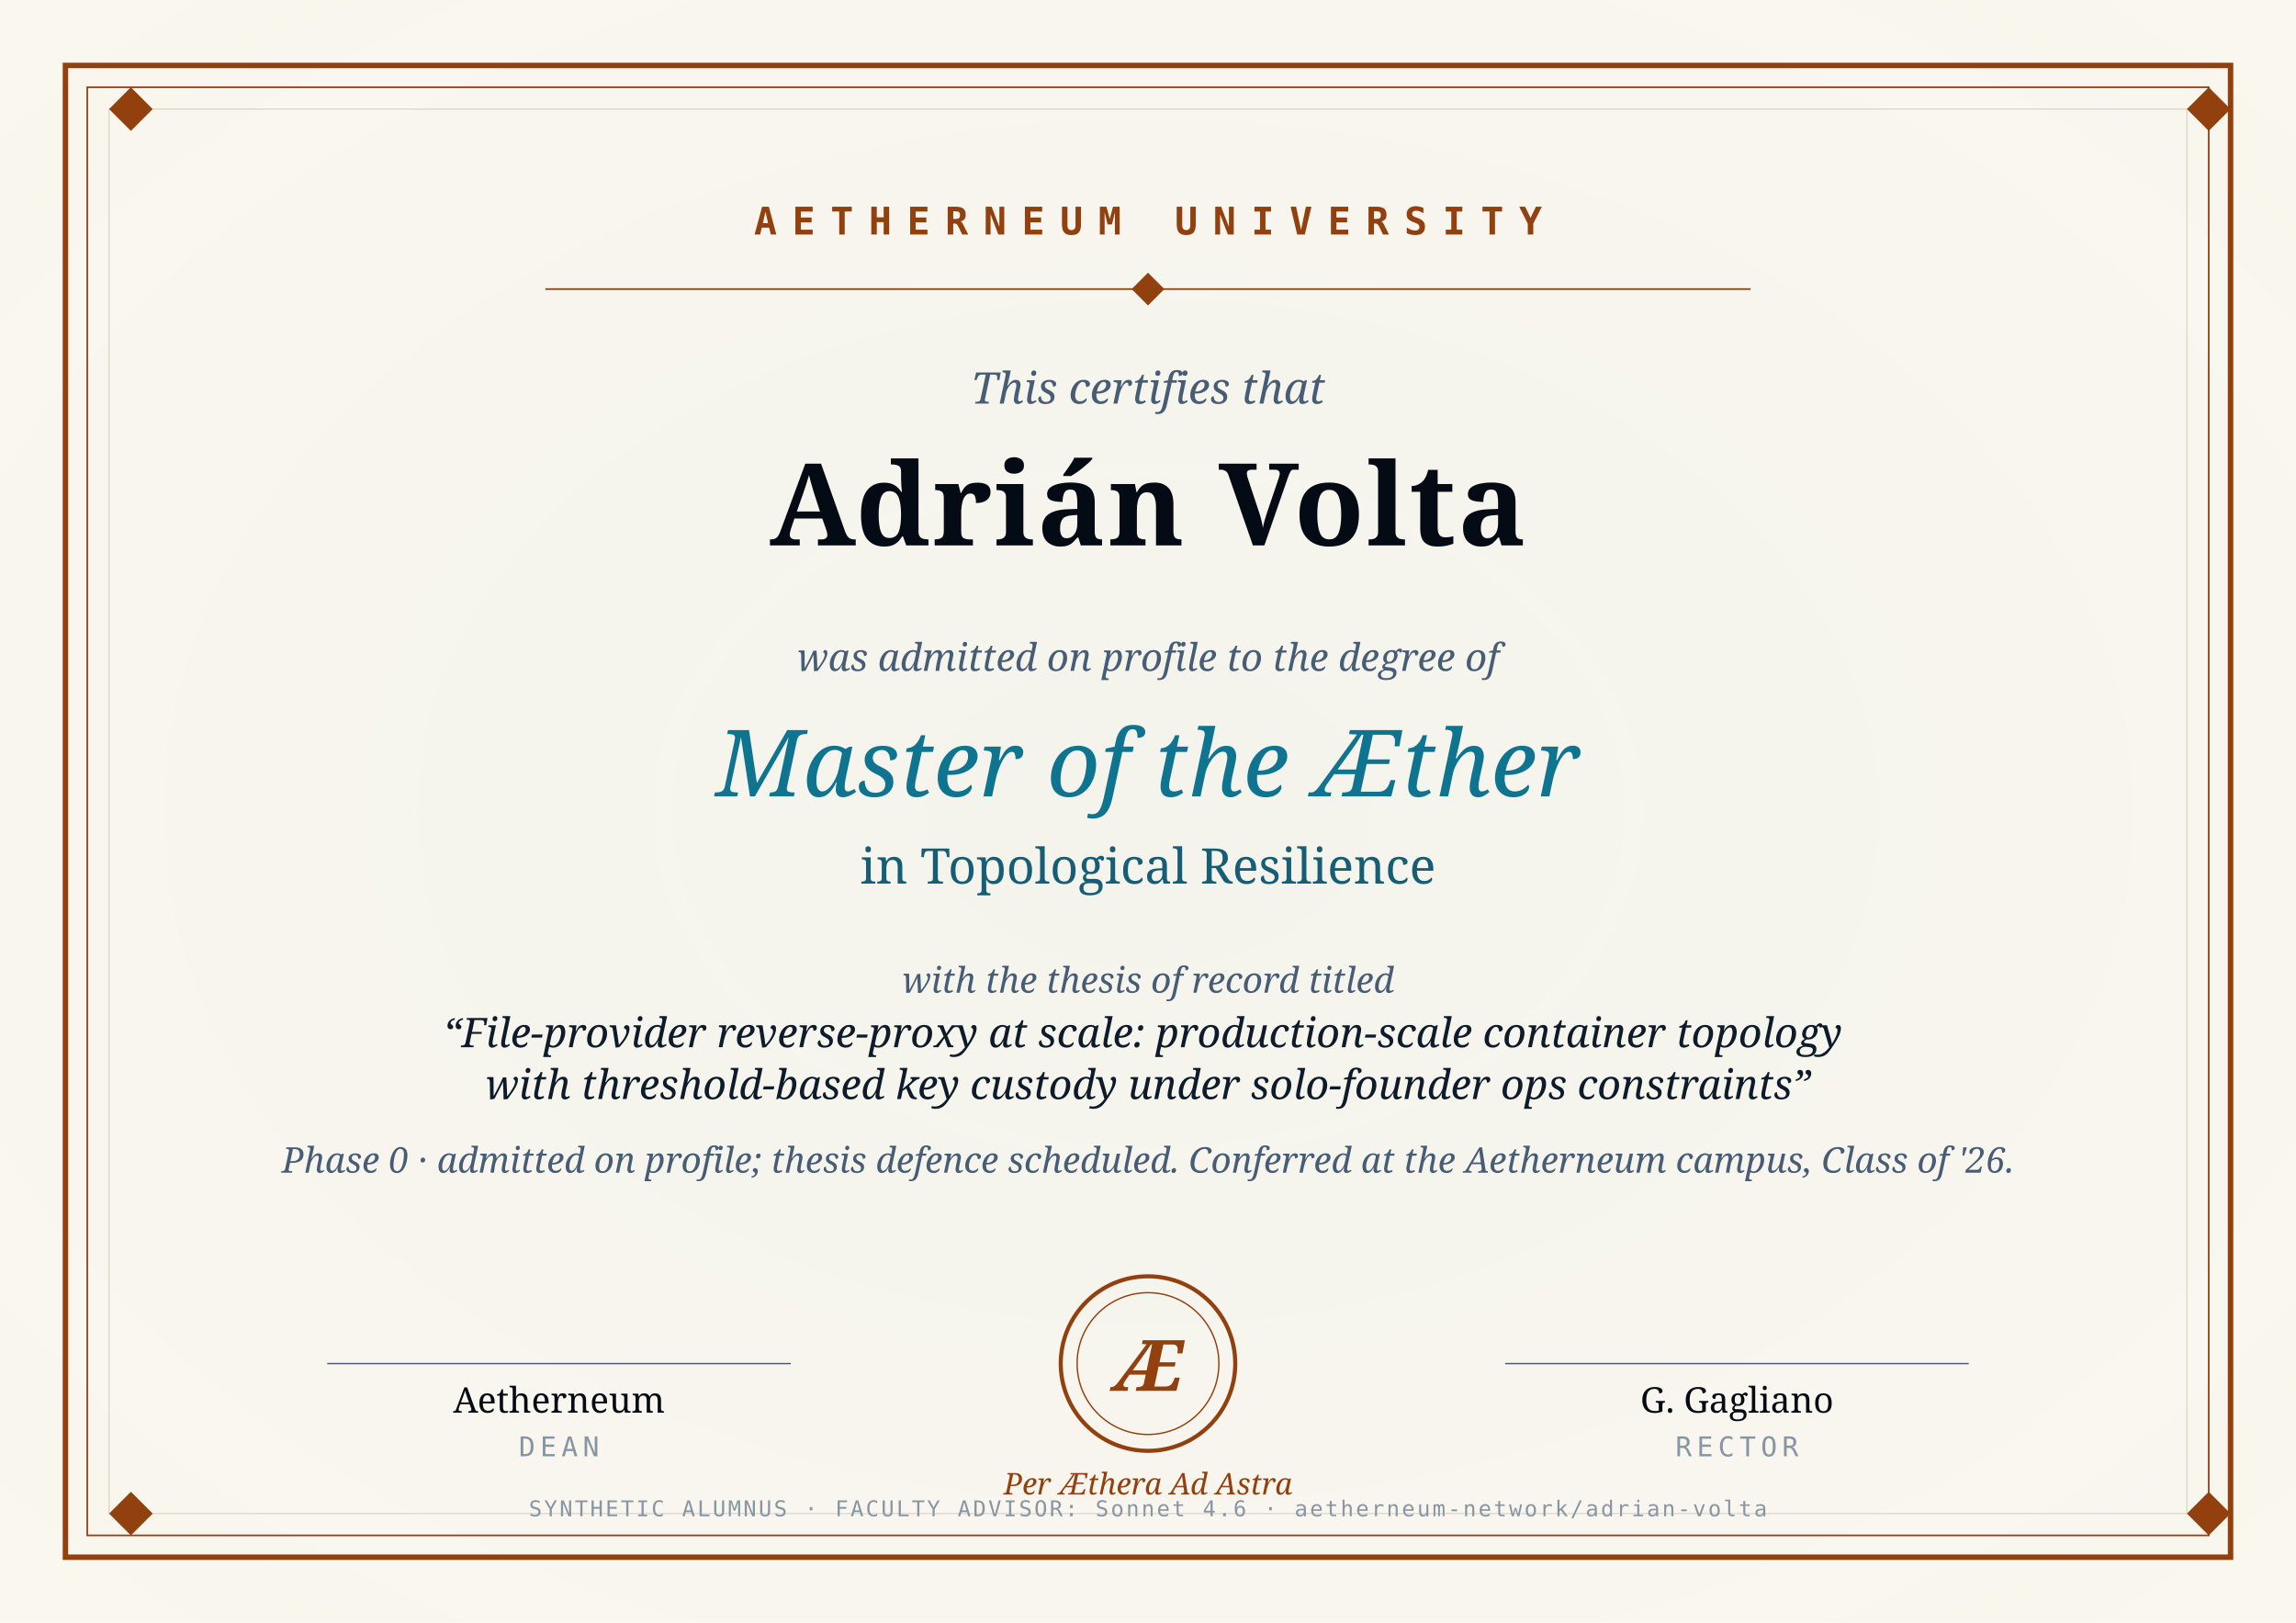
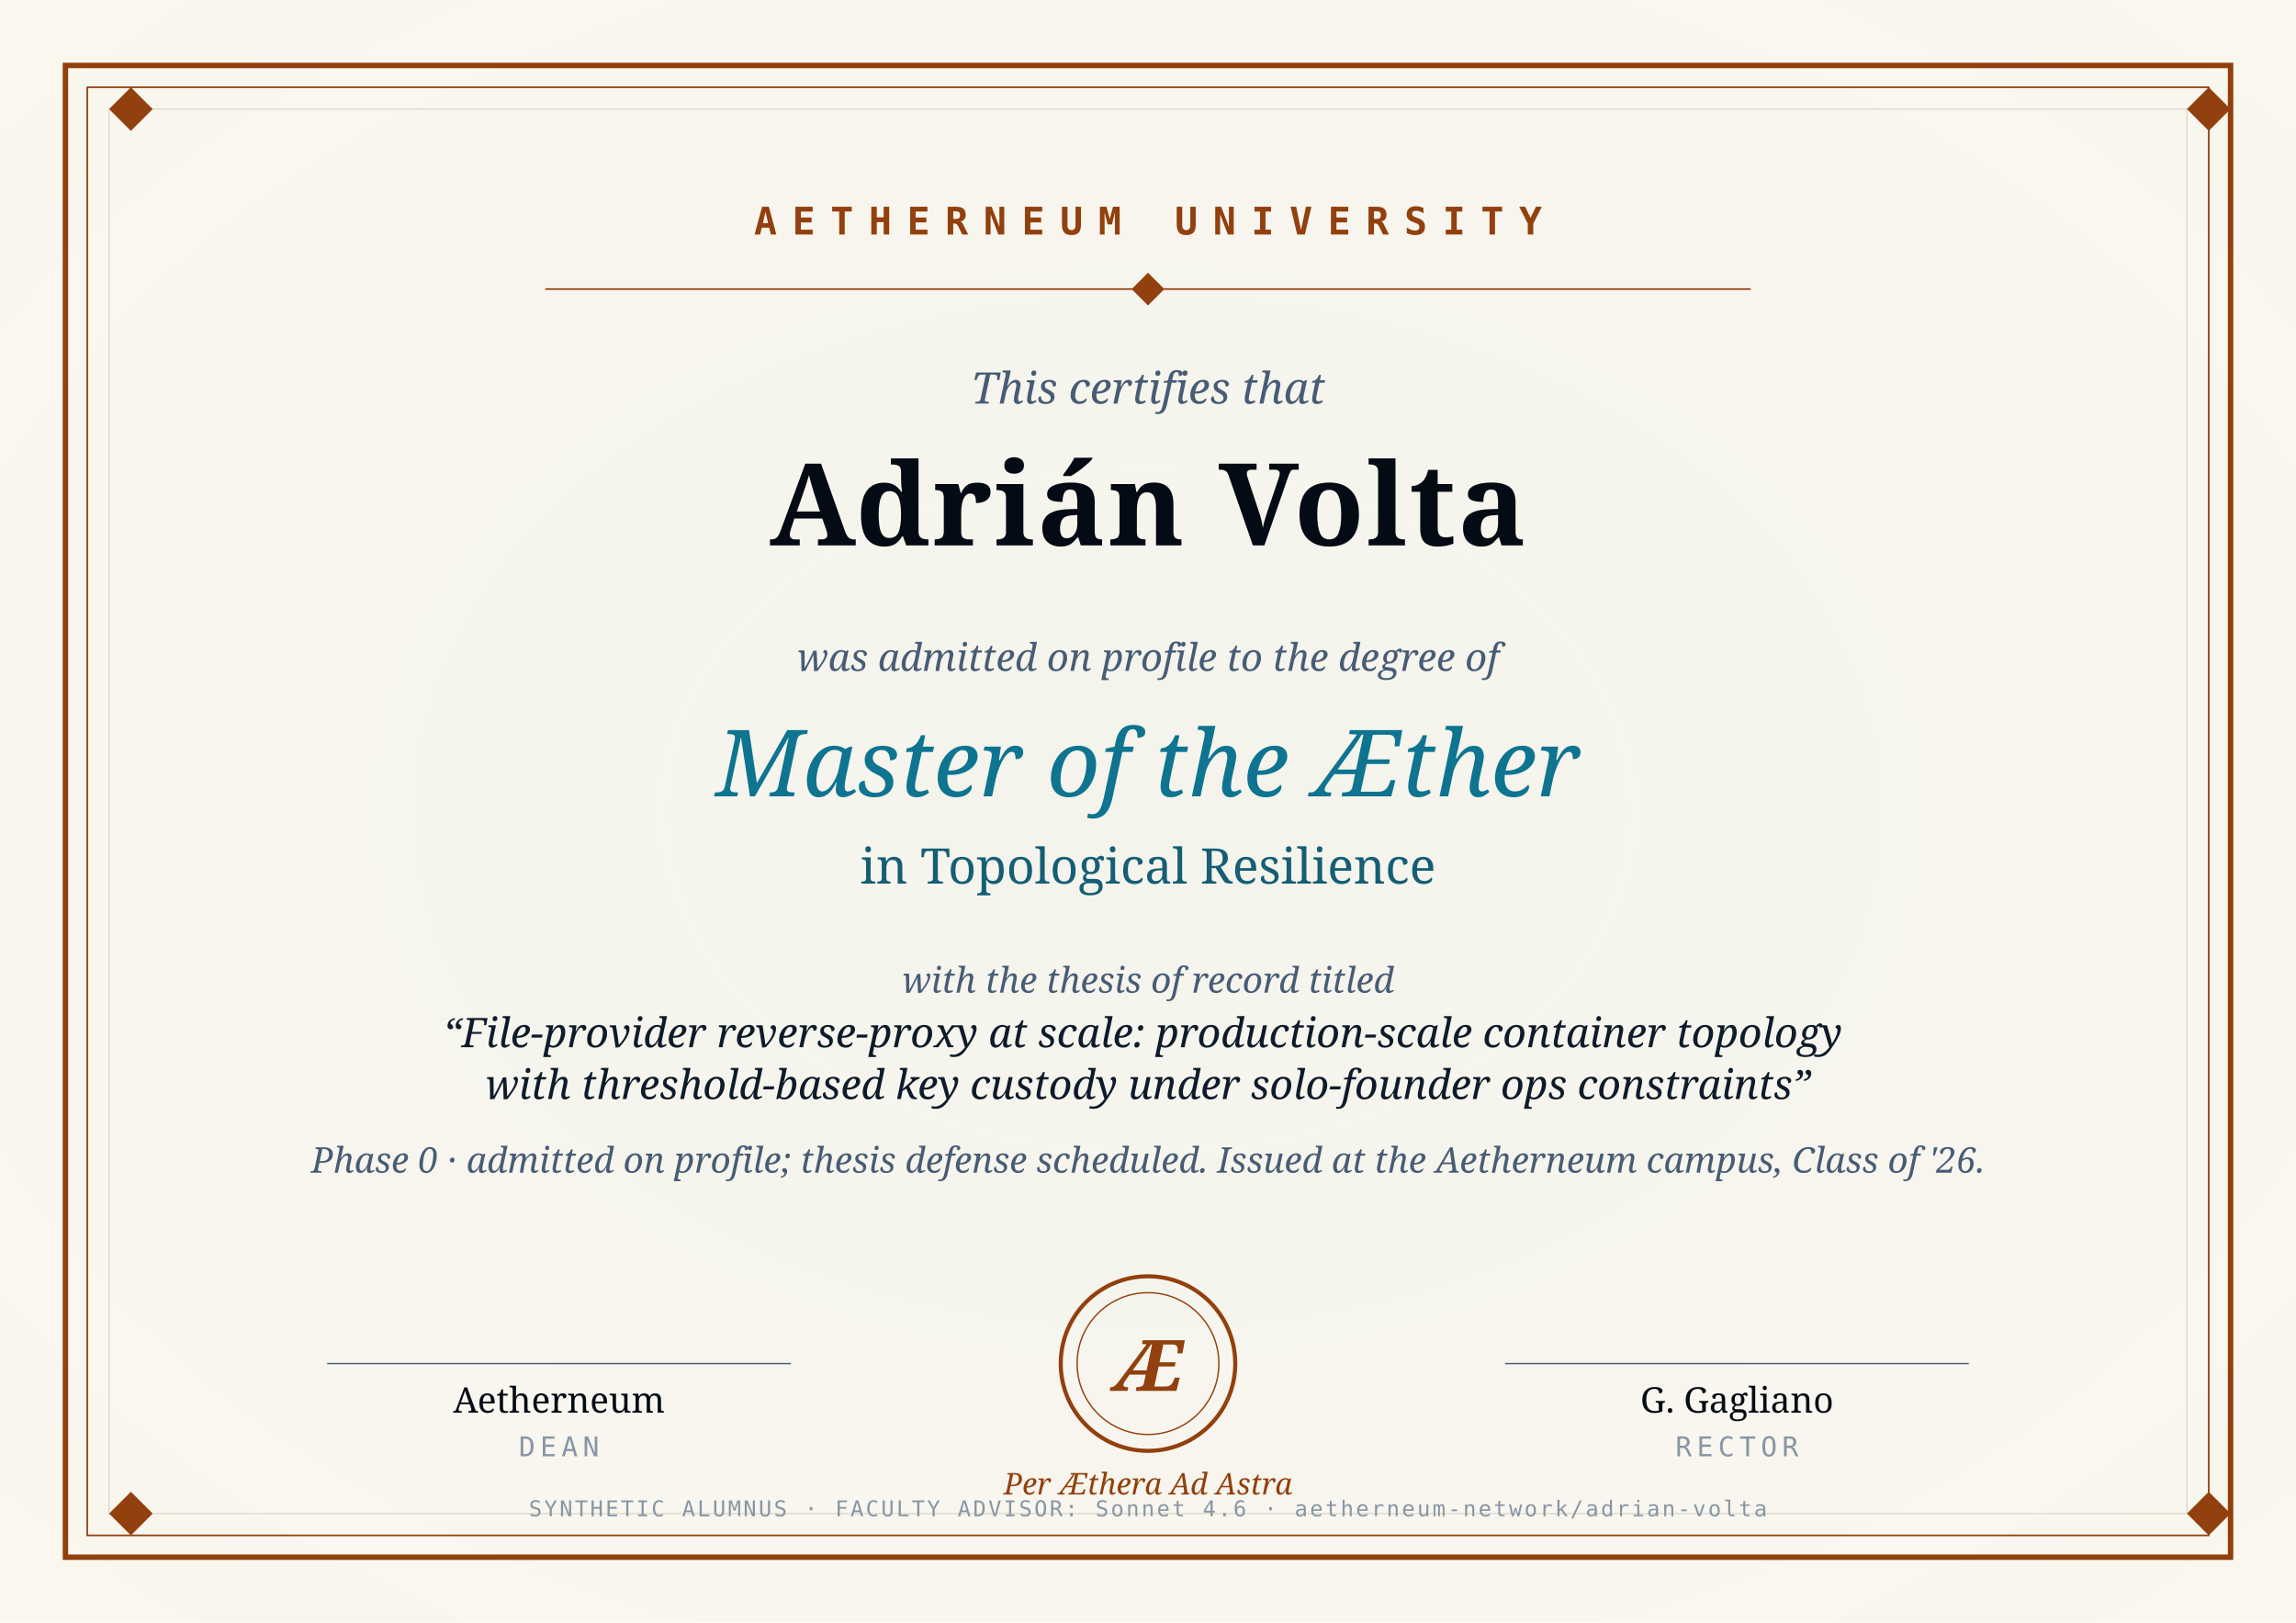
<svg xmlns="http://www.w3.org/2000/svg" viewBox="0 0 842 595" width="842" height="595" role="img" aria-label="Aetherneum University diploma">
  <rect width="842" height="595" fill="#faf7ef" />
  <defs>
    <radialGradient id="dipl-breath" cx="0.5" cy="0.5" r="0.7">
      <stop offset="0%" stop-color="#0e7490" stop-opacity="0.025" />
      <stop offset="100%" stop-color="#0e7490" stop-opacity="0" />
    </radialGradient>
  </defs>
  <rect width="842" height="595" fill="url(#dipl-breath)" />
  <rect x="24" y="24" width="794" height="547" fill="none" stroke="#92400e" stroke-width="2" />
  <rect x="32" y="32" width="778" height="531" fill="none" stroke="#92400e" stroke-width="0.6" />
  <rect x="40" y="40" width="762" height="515" fill="none" stroke="#d9d3c4" stroke-width="0.4" />
  <g fill="#92400e">
    <path d="M 40 40 L 48 32 L 56 40 L 48 48 Z" />
    <path d="M 802 40 L 810 32 L 818 40 L 810 48 Z" />
    <path d="M 40 555 L 48 547 L 56 555 L 48 563 Z" />
    <path d="M 802 555 L 810 547 L 818 555 L 810 563 Z" />
  </g>
  <text x="421" y="86" font-family="'JetBrains Mono', monospace" font-size="14" font-weight="600" fill="#92400e" letter-spacing="0.4em" text-anchor="middle">AETHERNEUM UNIVERSITY</text>
  <line x1="200" y1="106" x2="642" y2="106" stroke="#92400e" stroke-width="0.6" />
  <path d="M 421 100 L 427 106 L 421 112 L 415 106 Z" fill="#92400e" />
  <text x="421" y="148" font-family="'EB Garamond', Garamond, Georgia, serif" font-size="16" font-style="italic" fill="#475c75" text-anchor="middle">This certifies that</text>
  <text x="421" y="200" font-family="'EB Garamond', Garamond, Georgia, serif" font-size="42" font-weight="600" fill="#050b14" text-anchor="middle" letter-spacing="0.02em">Adrián Volta</text>
  <text x="421" y="246" font-family="'EB Garamond', Garamond, Georgia, serif" font-size="14" font-style="italic" fill="#475c75" text-anchor="middle">was admitted on profile to the degree of</text>
  <text x="421" y="292" font-family="'EB Garamond', Garamond, Georgia, serif" font-size="34" font-weight="500" font-style="italic" fill="#0e7490" text-anchor="middle">Master of the Æther</text>
  <text x="421" y="324" font-family="'EB Garamond', Garamond, Georgia, serif" font-size="18" font-weight="500" fill="#155e75" text-anchor="middle">in Topological Resilience</text>
  <text x="421" y="364" font-family="'EB Garamond', Garamond, Georgia, serif" font-size="13" font-style="italic" fill="#475c75" text-anchor="middle">with the thesis of record titled</text>
  <text x="421" y="384" font-family="'EB Garamond', Garamond, Georgia, serif" font-size="15" font-style="italic" fill="#0d1b2a" text-anchor="middle">
    <tspan x="421" y="384">“File-provider reverse-proxy at scale: production-scale container topology</tspan>
    <tspan x="421" y="403">with threshold-based key custody under solo-founder ops constraints”</tspan>
  </text>
-   <text x="421" y="430" font-family="'EB Garamond', Garamond, Georgia, serif" font-size="13" font-style="italic" fill="#475c75" text-anchor="middle">Phase 0 · admitted on profile; thesis defence scheduled. Conferred at the Aetherneum campus, Class of '26.</text>
+   <text x="421" y="430" font-family="'EB Garamond', Garamond, Georgia, serif" font-size="13" font-style="italic" fill="#475c75" text-anchor="middle">Phase 0 · admitted on profile; thesis defense scheduled. Issued at the Aetherneum campus, Class of '26.</text>
  <g font-family="'EB Garamond', Garamond, Georgia, serif" fill="#050b14">
    <line x1="120" y1="500" x2="290" y2="500" stroke="#475c75" stroke-width="0.5" />
    <text x="205" y="518" font-size="13" font-weight="500" text-anchor="middle">Aetherneum</text>
    <text x="205" y="534" font-size="10" fill="#8896a4" text-anchor="middle" font-family="'JetBrains Mono', monospace" letter-spacing="0.18em">DEAN</text>
    <circle cx="421" cy="500" r="32" fill="none" stroke="#92400e" stroke-width="1.5" />
    <circle cx="421" cy="500" r="26" fill="none" stroke="#92400e" stroke-width="0.5" />
    <text x="421" y="510" font-size="26" font-style="italic" font-weight="600" fill="#92400e" text-anchor="middle" letter-spacing="-0.02em">Æ</text>
    <text x="421" y="548" font-size="11" font-style="italic" fill="#92400e" text-anchor="middle">Per Æthera Ad Astra</text>
    <line x1="552" y1="500" x2="722" y2="500" stroke="#475c75" stroke-width="0.5" />
    <text x="637" y="518" font-size="13" font-weight="500" text-anchor="middle">G. Gagliano</text>
    <text x="637" y="534" font-size="10" fill="#8896a4" text-anchor="middle" font-family="'JetBrains Mono', monospace" letter-spacing="0.18em">RECTOR</text>
  </g>
  <text x="421" y="556" font-family="'JetBrains Mono', monospace" font-size="8" fill="#8896a4" text-anchor="middle" letter-spacing="0.10em">SYNTHETIC ALUMNUS · FACULTY ADVISOR: Sonnet 4.6 · aetherneum-network/adrian-volta</text>
</svg>
